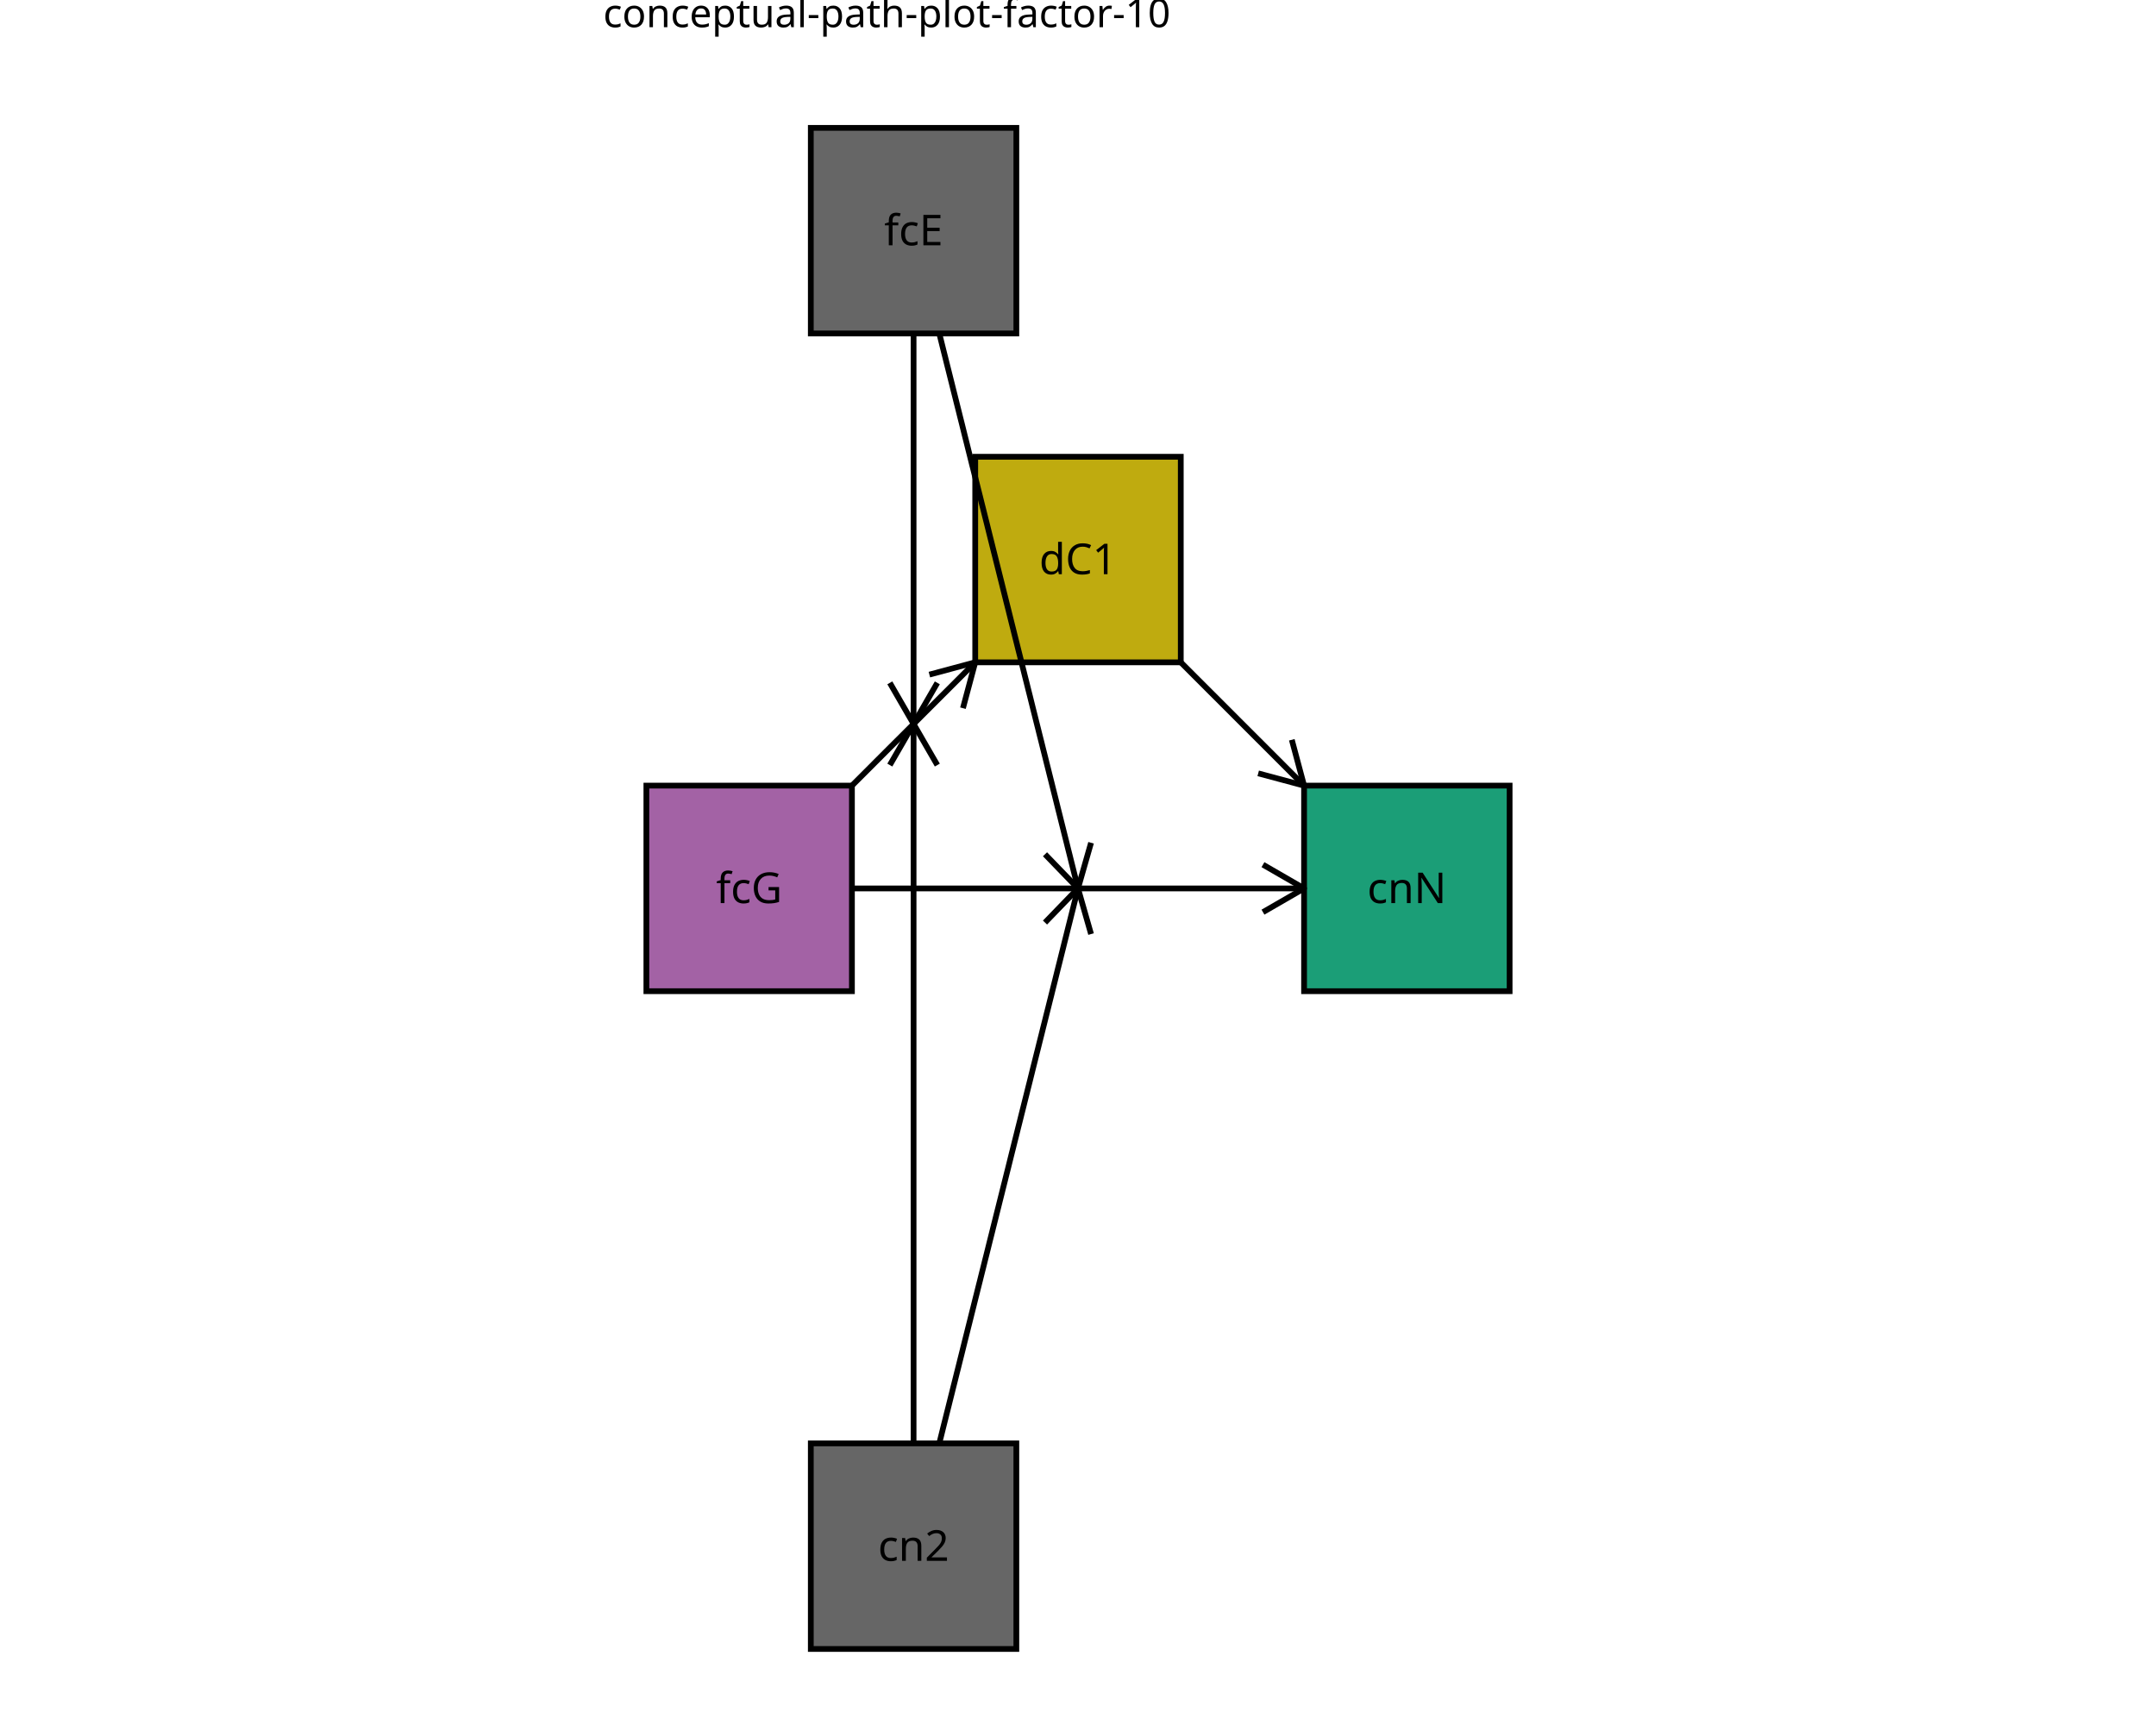
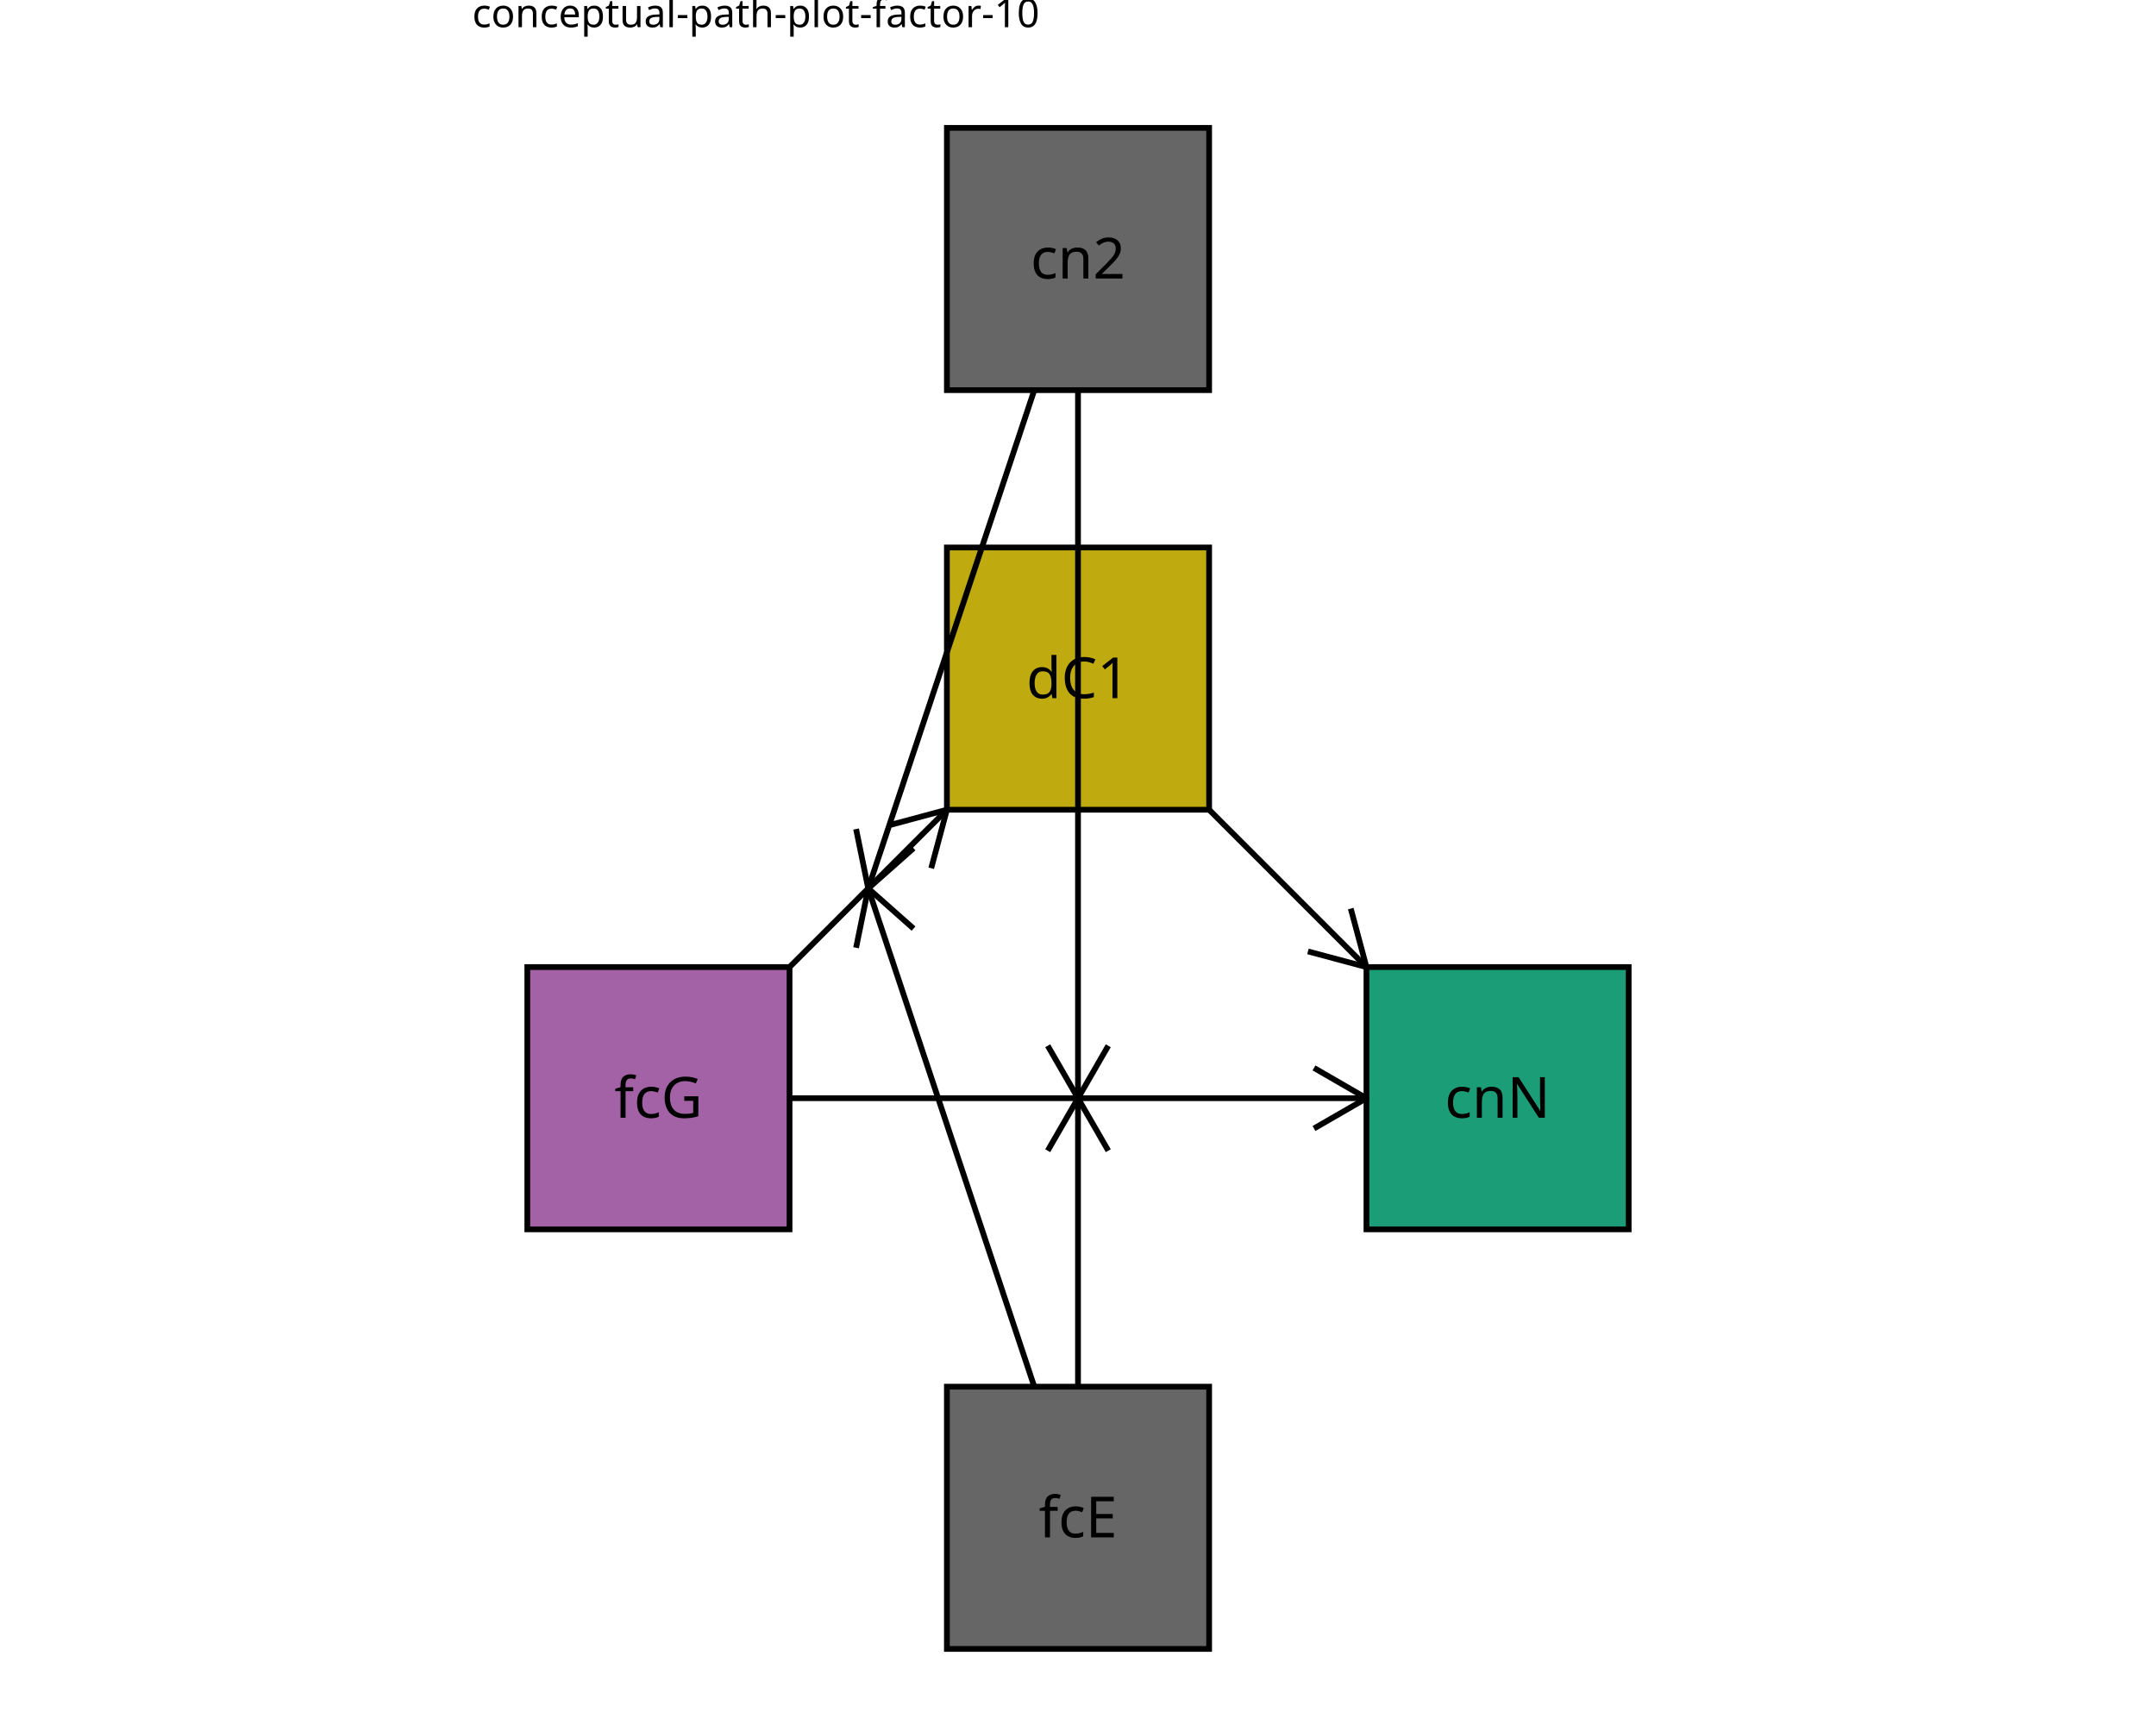
<svg xmlns="http://www.w3.org/2000/svg" class="svglite" data-engine-version="2.0" width="720.00pt" height="576.00pt" viewBox="0 0 720.00 576.00">
  <defs>
    <style type="text/css">
    .svglite line, .svglite polyline, .svglite polygon, .svglite path, .svglite rect, .svglite circle {
      fill: none;
      stroke: #000000;
      stroke-linecap: round;
      stroke-linejoin: round;
      stroke-miterlimit: 10.00;
    }
  </style>
  </defs>
  <rect width="100%" height="100%" style="stroke: none; fill: #FFFFFF;" />
  <defs>
    <clipPath id="cpMC4wMHw3MjAuMDB8MC4wMHw1NzYuMDA=">
      <rect x="0.00" y="0.00" width="720.00" height="576.00" />
    </clipPath>
  </defs>
  <g clip-path="url(#cpMC4wMHw3MjAuMDB8MC4wMHw1NzYuMDA=)">
</g>
  <defs>
-     <clipPath id="cpMjAxLjQ1fDUxOC41NXwwLjAwfDU3Ni4wMA==">
-       <rect x="201.45" y="0.00" width="317.10" height="576.00" />
+     <clipPath id="cpMTU3LjcxfDU2Mi4yOXwwLjAwfDU3Ni4wMA==">
+       <rect x="157.71" y="0.00" width="404.57" height="576.00" />
    </clipPath>
  </defs>
-   <g clip-path="url(#cpMjAxLjQ1fDUxOC41NXwwLjAwfDU3Ni4wMA==)">
-     <rect x="201.45" y="0.00" width="317.10" height="576.00" style="stroke-width: 10.67; stroke: none;" />
+   <g clip-path="url(#cpMTU3LjcxfDU2Mi4yOXwwLjAwfDU3Ni4wMA==)">
+     <rect x="157.71" y="0.00" width="404.57" height="576.00" style="stroke-width: 10.67; stroke: none;" />
  </g>
  <g clip-path="url(#cpMC4wMHw3MjAuMDB8MC4wMHw1NzYuMDA=)">
</g>
  <defs>
-     <clipPath id="cpMjAxLjQ1fDUxOC41NXwxNy4zMHw1NzYuMDA=">
-       <rect x="201.45" y="17.30" width="317.10" height="558.70" />
+     <clipPath id="cpMTU3LjcxfDU2Mi4yOXwxNy4zMHw1NzYuMDA=">
+       <rect x="157.71" y="17.30" width="404.57" height="558.70" />
    </clipPath>
  </defs>
-   <g clip-path="url(#cpMjAxLjQ1fDUxOC41NXwxNy4zMHw1NzYuMDA=)">
-     <rect x="201.45" y="17.30" width="317.10" height="558.70" style="stroke-width: 10.67; stroke: none;" />
-     <rect x="215.86" y="262.33" width="68.64" height="68.64" style="stroke-width: 1.92; stroke-linecap: butt; stroke-linejoin: miter; fill: #A362A5;" />
-     <rect x="435.50" y="262.33" width="68.64" height="68.64" style="stroke-width: 1.92; stroke-linecap: butt; stroke-linejoin: miter; fill: #1B9E77;" />
-     <rect x="325.68" y="152.52" width="68.64" height="68.64" style="stroke-width: 1.92; stroke-linecap: butt; stroke-linejoin: miter; fill: #BFAB0F;" />
-     <rect x="270.77" y="42.70" width="68.64" height="68.64" style="stroke-width: 1.92; stroke-linecap: butt; stroke-linejoin: miter; fill: #666666;" />
-     <rect x="270.77" y="481.97" width="68.64" height="68.64" style="stroke-width: 1.92; stroke-linecap: butt; stroke-linejoin: miter; fill: #666666;" />
-     <rect x="325.68" y="262.33" width="68.64" height="68.64" style="stroke-width: 1.92; stroke: none; stroke-linecap: butt; stroke-linejoin: miter;" />
-     <rect x="270.77" y="207.43" width="68.64" height="68.64" style="stroke-width: 1.92; stroke: none; stroke-linecap: butt; stroke-linejoin: miter;" />
-     <rect x="325.68" y="262.33" width="68.64" height="68.64" style="stroke-width: 1.92; stroke: none; stroke-linecap: butt; stroke-linejoin: miter;" />
-     <rect x="270.77" y="207.43" width="68.64" height="68.64" style="stroke-width: 1.92; stroke: none; stroke-linecap: butt; stroke-linejoin: miter;" />
-     <polyline points="284.50,296.65 285.68,296.65 287.90,296.65 290.12,296.65 292.33,296.65 294.55,296.65 296.77,296.65 298.99,296.65 301.21,296.65 303.43,296.65 305.65,296.65 307.86,296.65 310.08,296.65 312.30,296.65 314.52,296.65 316.74,296.65 318.96,296.65 321.18,296.65 323.39,296.65 325.61,296.65 327.83,296.65 330.05,296.65 332.27,296.65 334.49,296.65 336.71,296.65 338.92,296.65 341.14,296.65 343.36,296.65 345.58,296.65 347.80,296.65 350.02,296.65 352.24,296.65 354.45,296.65 356.67,296.65 358.89,296.65 361.11,296.65 363.33,296.65 365.55,296.65 367.76,296.65 369.98,296.65 372.20,296.65 374.42,296.65 376.64,296.65 378.86,296.65 381.08,296.65 383.29,296.65 385.51,296.65 387.73,296.65 389.95,296.65 392.17,296.65 394.39,296.65 396.61,296.65 398.82,296.65 401.04,296.65 403.26,296.65 405.48,296.65 407.70,296.65 409.92,296.65 412.14,296.65 414.35,296.65 416.57,296.65 418.79,296.65 421.01,296.65 423.23,296.65 425.45,296.65 427.67,296.65 429.88,296.65 432.10,296.65 434.32,296.65 435.50,296.65 " style="stroke-width: 1.92; stroke-linecap: butt;" />
-     <polyline points="421.77,304.58 435.50,296.65 421.77,288.72 " style="stroke-width: 1.92; stroke-linecap: butt;" />
-     <polyline points="313.67,481.97 313.97,480.79 314.52,478.57 315.07,476.35 315.63,474.13 316.18,471.92 316.74,469.70 317.29,467.48 317.85,465.26 318.40,463.04 318.96,460.82 319.51,458.60 320.07,456.39 320.62,454.17 321.18,451.95 321.73,449.73 322.28,447.51 322.84,445.29 323.39,443.08 323.95,440.86 324.50,438.64 325.06,436.42 325.61,434.20 326.17,431.98 326.72,429.76 327.28,427.55 327.83,425.33 328.39,423.11 328.94,420.89 329.50,418.67 330.05,416.45 330.60,414.23 331.16,412.02 331.71,409.80 332.27,407.58 332.82,405.36 333.38,403.14 333.93,400.92 334.49,398.70 335.04,396.49 335.60,394.27 336.15,392.05 336.71,389.83 337.26,387.61 337.81,385.39 338.37,383.17 338.92,380.96 339.48,378.74 340.03,376.52 340.59,374.30 341.14,372.08 341.70,369.86 342.25,367.65 342.81,365.43 343.36,363.21 343.92,360.99 344.47,358.77 345.02,356.55 345.58,354.33 346.13,352.12 346.69,349.90 347.24,347.68 347.80,345.46 348.35,343.24 348.91,341.02 349.46,338.80 350.02,336.59 350.57,334.37 351.13,332.15 351.68,329.93 352.24,327.71 352.79,325.49 353.34,323.27 353.90,321.06 354.45,318.84 355.01,316.62 355.56,314.40 356.12,312.18 356.67,309.96 357.23,307.74 357.78,305.53 358.34,303.31 358.89,301.09 359.45,298.87 360.00,296.65 " style="stroke-width: 1.92; stroke-linecap: butt;" />
-     <polyline points="364.36,311.90 360.00,296.65 348.98,308.05 " style="stroke-width: 1.92; stroke-linecap: butt;" />
-     <polyline points="305.09,481.97 305.09,480.24 305.09,477.46 305.09,474.69 305.09,471.92 305.09,469.14 305.09,466.37 305.09,463.60 305.09,460.82 305.09,458.05 305.09,455.28 305.09,452.50 305.09,449.73 305.09,446.96 305.09,444.18 305.09,441.41 305.09,438.64 305.09,435.86 305.09,433.09 305.09,430.32 305.09,427.55 305.09,424.77 305.09,422.00 305.09,419.23 305.09,416.45 305.09,413.68 305.09,410.91 305.09,408.13 305.09,405.36 305.09,402.59 305.09,399.81 305.09,397.04 305.09,394.27 305.09,391.49 305.09,388.72 305.09,385.95 305.09,383.17 305.09,380.40 305.09,377.63 305.09,374.86 305.09,372.08 305.09,369.31 305.09,366.54 305.09,363.76 305.09,360.99 305.09,358.22 305.09,355.44 305.09,352.67 305.09,349.90 305.09,347.12 305.09,344.35 305.09,341.58 305.09,338.80 305.09,336.03 305.09,333.26 305.09,330.48 305.09,327.71 305.09,324.94 305.09,322.17 305.09,319.39 305.09,316.62 305.09,313.85 305.09,311.07 305.09,308.30 305.09,305.53 305.09,302.75 305.09,299.98 305.09,297.21 305.09,294.43 305.09,291.66 305.09,288.89 305.09,286.11 305.09,283.34 305.09,280.57 305.09,277.79 305.09,275.02 305.09,272.25 305.09,269.47 305.09,266.70 305.09,263.93 305.09,261.16 305.09,258.38 305.09,255.61 305.09,252.84 305.09,250.06 305.09,247.29 305.09,244.52 305.09,241.74 " style="stroke-width: 1.92; stroke-linecap: butt;" />
-     <polyline points="313.02,255.47 305.09,241.74 297.16,255.47 " style="stroke-width: 1.92; stroke-linecap: butt;" />
-     <polyline points="284.50,262.33 284.57,262.26 285.68,261.16 286.79,260.05 287.90,258.94 289.01,257.83 290.12,256.72 291.23,255.61 292.33,254.50 293.44,253.39 294.55,252.28 295.66,251.17 296.77,250.06 297.88,248.95 298.99,247.84 300.10,246.74 301.21,245.63 302.32,244.52 303.43,243.41 304.54,242.30 305.65,241.19 306.76,240.08 307.86,238.97 308.97,237.86 310.08,236.75 311.19,235.64 312.30,234.53 313.41,233.42 314.52,232.31 315.63,231.21 316.74,230.10 317.85,228.99 318.96,227.88 320.07,226.77 321.18,225.66 322.28,224.55 323.39,223.44 324.50,222.33 325.61,221.22 325.68,221.15 " style="stroke-width: 1.92; stroke-linecap: butt;" />
-     <polyline points="321.58,236.47 325.68,221.15 310.37,225.26 " style="stroke-width: 1.92; stroke-linecap: butt;" />
-     <polyline points="394.32,221.15 394.39,221.22 395.50,222.33 396.61,223.44 397.72,224.55 398.82,225.66 399.93,226.77 401.04,227.88 402.15,228.99 403.26,230.10 404.37,231.21 405.48,232.31 406.59,233.42 407.70,234.53 408.81,235.64 409.92,236.75 411.03,237.86 412.14,238.97 413.24,240.08 414.35,241.19 415.46,242.30 416.57,243.41 417.68,244.52 418.79,245.63 419.90,246.74 421.01,247.84 422.12,248.95 423.23,250.06 424.34,251.17 425.45,252.28 426.56,253.39 427.67,254.50 428.77,255.61 429.88,256.72 430.99,257.83 432.10,258.94 433.21,260.05 434.32,261.16 435.43,262.26 435.50,262.33 " style="stroke-width: 1.92; stroke-linecap: butt;" />
-     <polyline points="420.18,258.23 435.50,262.33 431.40,247.02 " style="stroke-width: 1.92; stroke-linecap: butt;" />
-     <polyline points="313.67,111.34 313.97,112.51 314.52,114.73 315.07,116.95 315.63,119.17 316.18,121.39 316.74,123.61 317.29,125.82 317.85,128.04 318.40,130.26 318.96,132.48 319.51,134.70 320.07,136.92 320.62,139.14 321.18,141.35 321.73,143.57 322.28,145.79 322.84,148.01 323.39,150.23 323.95,152.45 324.50,154.67 325.06,156.88 325.61,159.10 326.17,161.32 326.72,163.54 327.28,165.76 327.83,167.98 328.39,170.20 328.94,172.41 329.50,174.63 330.05,176.85 330.60,179.07 331.16,181.29 331.71,183.51 332.27,185.73 332.82,187.94 333.38,190.16 333.93,192.38 334.49,194.60 335.04,196.82 335.60,199.04 336.15,201.26 336.71,203.47 337.26,205.69 337.81,207.91 338.37,210.13 338.92,212.35 339.48,214.57 340.03,216.78 340.59,219.00 341.14,221.22 341.70,223.44 342.25,225.66 342.81,227.88 343.36,230.10 343.92,232.31 344.47,234.53 345.02,236.75 345.58,238.97 346.13,241.19 346.69,243.41 347.24,245.63 347.80,247.84 348.35,250.06 348.91,252.28 349.46,254.50 350.02,256.72 350.57,258.94 351.13,261.16 351.68,263.37 352.24,265.59 352.79,267.81 353.34,270.03 353.90,272.25 354.45,274.47 355.01,276.69 355.56,278.90 356.12,281.12 356.67,283.34 357.23,285.56 357.78,287.78 358.34,290.00 358.89,292.21 359.45,294.43 360.00,296.65 " style="stroke-width: 1.92; stroke-linecap: butt;" />
-     <polyline points="348.98,285.25 360.00,296.65 364.36,281.41 " style="stroke-width: 1.92; stroke-linecap: butt;" />
-     <polyline points="305.09,111.34 305.09,111.96 305.09,113.62 305.09,115.29 305.09,116.95 305.09,118.61 305.09,120.28 305.09,121.94 305.09,123.61 305.09,125.27 305.09,126.93 305.09,128.60 305.09,130.26 305.09,131.93 305.09,133.59 305.09,135.25 305.09,136.92 305.09,138.58 305.09,140.25 305.09,141.91 305.09,143.57 305.09,145.24 305.09,146.90 305.09,148.56 305.09,150.23 305.09,151.89 305.09,153.56 305.09,155.22 305.09,156.88 305.09,158.55 305.09,160.21 305.09,161.88 305.09,163.54 305.09,165.20 305.09,166.87 305.09,168.53 305.09,170.20 305.09,171.86 305.09,173.52 305.09,175.19 305.09,176.85 305.09,178.52 305.09,180.18 305.09,181.84 305.09,183.51 305.09,185.17 305.09,186.83 305.09,188.50 305.09,190.16 305.09,191.83 305.09,193.49 305.09,195.15 305.09,196.82 305.09,198.48 305.09,200.15 305.09,201.81 305.09,203.47 305.09,205.14 305.09,206.80 305.09,208.47 305.09,210.13 305.09,211.79 305.09,213.46 305.09,215.12 305.09,216.78 305.09,218.45 305.09,220.11 305.09,221.78 305.09,223.44 305.09,225.10 305.09,226.77 305.09,228.43 305.09,230.10 305.09,231.76 305.09,233.42 305.09,235.09 305.09,236.75 305.09,238.42 305.09,240.08 305.09,241.74 " style="stroke-width: 1.92; stroke-linecap: butt;" />
-     <polyline points="297.16,228.01 305.09,241.74 313.02,228.01 " style="stroke-width: 1.92; stroke-linecap: butt;" />
-     <text x="250.18" y="301.55" text-anchor="middle" style="font-size: 14.23px; font-family: sans;" textLength="22.14px" lengthAdjust="spacingAndGlyphs">fcG</text>
-     <text x="469.82" y="301.55" text-anchor="middle" style="font-size: 14.23px; font-family: sans;" textLength="25.31px" lengthAdjust="spacingAndGlyphs">cnN</text>
-     <text x="360.00" y="191.73" text-anchor="middle" style="font-size: 14.23px; font-family: sans;" textLength="26.10px" lengthAdjust="spacingAndGlyphs">dC1</text>
-     <text x="305.09" y="81.91" text-anchor="middle" style="font-size: 14.23px; font-family: sans;" textLength="20.56px" lengthAdjust="spacingAndGlyphs">fcE</text>
-     <text x="305.09" y="521.18" text-anchor="middle" style="font-size: 14.23px; font-family: sans;" textLength="22.94px" lengthAdjust="spacingAndGlyphs">cn2</text>
+   <g clip-path="url(#cpMTU3LjcxfDU2Mi4yOXwxNy4zMHw1NzYuMDA=)">
+     <rect x="157.71" y="17.30" width="404.57" height="558.70" style="stroke-width: 10.67; stroke: none;" />
+     <rect x="176.10" y="322.92" width="87.57" height="87.57" style="stroke-width: 1.92; stroke-linecap: butt; stroke-linejoin: miter; fill: #A362A5;" />
+     <rect x="456.33" y="322.92" width="87.57" height="87.57" style="stroke-width: 1.92; stroke-linecap: butt; stroke-linejoin: miter; fill: #1B9E77;" />
+     <rect x="316.22" y="182.81" width="87.57" height="87.57" style="stroke-width: 1.92; stroke-linecap: butt; stroke-linejoin: miter; fill: #BFAB0F;" />
+     <rect x="316.22" y="463.03" width="87.57" height="87.57" style="stroke-width: 1.92; stroke-linecap: butt; stroke-linejoin: miter; fill: #666666;" />
+     <rect x="316.22" y="42.70" width="87.57" height="87.57" style="stroke-width: 1.92; stroke-linecap: butt; stroke-linejoin: miter; fill: #666666;" />
+     <rect x="316.22" y="322.92" width="87.57" height="87.57" style="stroke-width: 1.92; stroke: none; stroke-linecap: butt; stroke-linejoin: miter;" />
+     <rect x="246.16" y="252.87" width="87.57" height="87.57" style="stroke-width: 1.92; stroke: none; stroke-linecap: butt; stroke-linejoin: miter;" />
+     <rect x="316.22" y="322.92" width="87.57" height="87.57" style="stroke-width: 1.92; stroke: none; stroke-linecap: butt; stroke-linejoin: miter;" />
+     <rect x="246.16" y="252.87" width="87.57" height="87.57" style="stroke-width: 1.92; stroke: none; stroke-linecap: butt; stroke-linejoin: miter;" />
+     <polyline points="263.67,366.71 265.18,366.71 268.01,366.71 270.84,366.71 273.67,366.71 276.50,366.71 279.33,366.71 282.16,366.71 284.99,366.71 287.82,366.71 290.65,366.71 293.48,366.71 296.31,366.71 299.14,366.71 301.97,366.71 304.80,366.71 307.63,366.71 310.47,366.71 313.30,366.71 316.13,366.71 318.96,366.71 321.79,366.71 324.62,366.71 327.45,366.71 330.28,366.71 333.11,366.71 335.94,366.71 338.77,366.71 341.60,366.71 344.43,366.71 347.26,366.71 350.09,366.71 352.92,366.71 355.75,366.71 358.58,366.71 361.42,366.71 364.25,366.71 367.08,366.71 369.91,366.71 372.74,366.71 375.57,366.71 378.40,366.71 381.23,366.71 384.06,366.71 386.89,366.71 389.72,366.71 392.55,366.71 395.38,366.71 398.21,366.71 401.04,366.71 403.87,366.71 406.70,366.71 409.53,366.71 412.37,366.71 415.20,366.71 418.03,366.71 420.86,366.71 423.69,366.71 426.52,366.71 429.35,366.71 432.18,366.71 435.01,366.71 437.84,366.71 440.67,366.71 443.50,366.71 446.33,366.71 449.16,366.71 451.99,366.71 454.82,366.71 456.33,366.71 " style="stroke-width: 1.92; stroke-linecap: butt;" />
+     <polyline points="438.81,376.82 456.33,366.71 438.81,356.59 " style="stroke-width: 1.92; stroke-linecap: butt;" />
+     <polyline points="360.00,130.27 360.00,131.77 360.00,134.60 360.00,137.43 360.00,140.26 360.00,143.10 360.00,145.93 360.00,148.76 360.00,151.59 360.00,154.42 360.00,157.25 360.00,160.08 360.00,162.91 360.00,165.74 360.00,168.57 360.00,171.40 360.00,174.23 360.00,177.06 360.00,179.89 360.00,182.72 360.00,185.55 360.00,188.38 360.00,191.21 360.00,194.04 360.00,196.88 360.00,199.71 360.00,202.54 360.00,205.37 360.00,208.20 360.00,211.03 360.00,213.86 360.00,216.69 360.00,219.52 360.00,222.35 360.00,225.18 360.00,228.01 360.00,230.84 360.00,233.67 360.00,236.50 360.00,239.33 360.00,242.16 360.00,244.99 360.00,247.83 360.00,250.66 360.00,253.49 360.00,256.32 360.00,259.15 360.00,261.98 360.00,264.81 360.00,267.64 360.00,270.47 360.00,273.30 360.00,276.13 360.00,278.96 360.00,281.79 360.00,284.62 360.00,287.45 360.00,290.28 360.00,293.11 360.00,295.94 360.00,298.77 360.00,301.61 360.00,304.44 360.00,307.27 360.00,310.10 360.00,312.93 360.00,315.76 360.00,318.59 360.00,321.42 360.00,324.25 360.00,327.08 360.00,329.91 360.00,332.74 360.00,335.57 360.00,338.40 360.00,341.23 360.00,344.06 360.00,346.89 360.00,349.72 360.00,352.56 360.00,355.39 360.00,358.22 360.00,361.05 360.00,363.88 360.00,366.71 " style="stroke-width: 1.92; stroke-linecap: butt;" />
+     <polyline points="349.89,349.19 360.00,366.71 370.11,349.19 " style="stroke-width: 1.92; stroke-linecap: butt;" />
+     <polyline points="345.41,130.27 345.14,131.07 344.43,133.19 343.72,135.31 343.02,137.43 342.31,139.56 341.60,141.68 340.89,143.80 340.19,145.93 339.48,148.05 338.77,150.17 338.06,152.29 337.36,154.42 336.65,156.54 335.94,158.66 335.23,160.79 334.53,162.91 333.82,165.03 333.11,167.15 332.40,169.28 331.69,171.40 330.99,173.52 330.28,175.65 329.57,177.77 328.86,179.89 328.16,182.02 327.45,184.14 326.74,186.26 326.03,188.38 325.33,190.51 324.62,192.63 323.91,194.75 323.20,196.88 322.50,199.00 321.79,201.12 321.08,203.24 320.37,205.37 319.66,207.49 318.96,209.61 318.25,211.74 317.54,213.86 316.83,215.98 316.13,218.10 315.42,220.23 314.71,222.35 314.00,224.47 313.30,226.60 312.59,228.72 311.88,230.84 311.17,232.96 310.47,235.09 309.76,237.21 309.05,239.33 308.34,241.46 307.63,243.58 306.93,245.70 306.22,247.83 305.51,249.95 304.80,252.07 304.10,254.19 303.39,256.32 302.68,258.44 301.97,260.56 301.27,262.69 300.56,264.81 299.85,266.93 299.14,269.05 298.44,271.18 297.73,273.30 297.02,275.42 296.31,277.55 295.61,279.67 294.90,281.79 294.19,283.91 293.48,286.04 292.77,288.16 292.07,290.28 291.36,292.41 290.65,294.53 289.94,296.65 " style="stroke-width: 1.92; stroke-linecap: butt;" />
+     <polyline points="285.89,276.83 289.94,296.65 305.08,283.23 " style="stroke-width: 1.92; stroke-linecap: butt;" />
+     <polyline points="263.67,322.92 263.76,322.83 265.18,321.42 266.59,320.00 268.01,318.59 269.42,317.17 270.84,315.76 272.25,314.34 273.67,312.93 275.08,311.51 276.50,310.10 277.91,308.68 279.33,307.27 280.74,305.85 282.16,304.44 283.58,303.02 284.99,301.61 286.41,300.19 287.82,298.77 289.24,297.36 290.65,295.94 292.07,294.53 293.48,293.11 294.90,291.70 296.31,290.28 297.73,288.87 299.14,287.45 300.56,286.04 301.97,284.62 303.39,283.21 304.80,281.79 306.22,280.38 307.63,278.96 309.05,277.55 310.47,276.13 311.88,274.72 313.30,273.30 314.71,271.88 316.13,270.47 316.22,270.38 " style="stroke-width: 1.92; stroke-linecap: butt;" />
+     <polyline points="310.98,289.92 316.22,270.38 296.68,275.62 " style="stroke-width: 1.92; stroke-linecap: butt;" />
+     <polyline points="403.78,270.38 403.87,270.47 405.29,271.88 406.70,273.30 408.12,274.72 409.53,276.13 410.95,277.55 412.37,278.96 413.78,280.38 415.20,281.79 416.61,283.21 418.03,284.62 419.44,286.04 420.86,287.45 422.27,288.87 423.69,290.28 425.10,291.70 426.52,293.11 427.93,294.53 429.35,295.94 430.76,297.36 432.18,298.77 433.59,300.19 435.01,301.61 436.42,303.02 437.84,304.44 439.26,305.85 440.67,307.27 442.09,308.68 443.50,310.10 444.92,311.51 446.33,312.93 447.75,314.34 449.16,315.76 450.58,317.17 451.99,318.59 453.41,320.00 454.82,321.42 456.24,322.83 456.33,322.92 " style="stroke-width: 1.92; stroke-linecap: butt;" />
+     <polyline points="436.79,317.69 456.33,322.92 451.09,303.38 " style="stroke-width: 1.92; stroke-linecap: butt;" />
+     <polyline points="360.00,463.03 360.00,462.95 360.00,461.53 360.00,460.12 360.00,458.70 360.00,457.29 360.00,455.87 360.00,454.45 360.00,453.04 360.00,451.62 360.00,450.21 360.00,448.79 360.00,447.38 360.00,445.96 360.00,444.55 360.00,443.13 360.00,441.72 360.00,440.30 360.00,438.89 360.00,437.47 360.00,436.06 360.00,434.64 360.00,433.23 360.00,431.81 360.00,430.40 360.00,428.98 360.00,427.56 360.00,426.15 360.00,424.73 360.00,423.32 360.00,421.90 360.00,420.49 360.00,419.07 360.00,417.66 360.00,416.24 360.00,414.83 360.00,413.41 360.00,412.00 360.00,410.58 360.00,409.17 360.00,407.75 360.00,406.34 360.00,404.92 360.00,403.50 360.00,402.09 360.00,400.67 360.00,399.26 360.00,397.84 360.00,396.43 360.00,395.01 360.00,393.60 360.00,392.18 360.00,390.77 360.00,389.35 360.00,387.94 360.00,386.52 360.00,385.11 360.00,383.69 360.00,382.28 360.00,380.86 360.00,379.45 360.00,378.03 360.00,376.61 360.00,375.20 360.00,373.78 360.00,372.37 360.00,370.95 360.00,369.54 360.00,368.12 360.00,366.71 " style="stroke-width: 1.92; stroke-linecap: butt;" />
+     <polyline points="370.11,384.23 360.00,366.71 349.89,384.23 " style="stroke-width: 1.92; stroke-linecap: butt;" />
+     <polyline points="345.41,463.03 345.14,462.24 344.43,460.12 343.72,457.99 343.02,455.87 342.31,453.75 341.60,451.62 340.89,449.50 340.19,447.38 339.48,445.26 338.77,443.13 338.06,441.01 337.36,438.89 336.65,436.76 335.94,434.64 335.23,432.52 334.53,430.40 333.82,428.27 333.11,426.15 332.40,424.03 331.69,421.90 330.99,419.78 330.28,417.66 329.57,415.53 328.86,413.41 328.16,411.29 327.45,409.17 326.74,407.04 326.03,404.92 325.33,402.80 324.62,400.67 323.91,398.55 323.20,396.43 322.50,394.31 321.79,392.18 321.08,390.06 320.37,387.94 319.66,385.81 318.96,383.69 318.25,381.57 317.54,379.45 316.83,377.32 316.13,375.20 315.42,373.08 314.71,370.95 314.00,368.83 313.30,366.71 312.59,364.59 311.88,362.46 311.17,360.34 310.47,358.22 309.76,356.09 309.05,353.97 308.34,351.85 307.63,349.72 306.93,347.60 306.22,345.48 305.51,343.36 304.80,341.23 304.10,339.11 303.39,336.99 302.68,334.86 301.97,332.74 301.27,330.62 300.56,328.50 299.85,326.37 299.14,324.25 298.44,322.13 297.73,320.00 297.02,317.88 296.31,315.76 295.61,313.64 294.90,311.51 294.19,309.39 293.48,307.27 292.77,305.14 292.07,303.02 291.36,300.90 290.65,298.77 289.94,296.65 " style="stroke-width: 1.92; stroke-linecap: butt;" />
+     <polyline points="305.08,310.07 289.94,296.65 285.89,316.47 " style="stroke-width: 1.92; stroke-linecap: butt;" />
+     <text x="219.89" y="373.23" text-anchor="middle" style="font-size: 18.97px; font-family: sans;" textLength="29.52px" lengthAdjust="spacingAndGlyphs">fcG</text>
+     <text x="500.11" y="373.23" text-anchor="middle" style="font-size: 18.97px; font-family: sans;" textLength="33.74px" lengthAdjust="spacingAndGlyphs">cnN</text>
+     <text x="360.00" y="233.12" text-anchor="middle" style="font-size: 18.97px; font-family: sans;" textLength="34.80px" lengthAdjust="spacingAndGlyphs">dC1</text>
+     <text x="360.00" y="513.35" text-anchor="middle" style="font-size: 18.97px; font-family: sans;" textLength="27.42px" lengthAdjust="spacingAndGlyphs">fcE</text>
+     <text x="360.00" y="93.01" text-anchor="middle" style="font-size: 18.97px; font-family: sans;" textLength="30.59px" lengthAdjust="spacingAndGlyphs">cn2</text>
  </g>
  <g clip-path="url(#cpMC4wMHw3MjAuMDB8MC4wMHw1NzYuMDA=)">
-     <text x="201.45" y="9.08" style="font-size: 13.20px; font-family: sans;" textLength="176.12px" lengthAdjust="spacingAndGlyphs">conceptual-path-plot-factor-10</text>
+     <text x="157.71" y="9.08" style="font-size: 13.20px; font-family: sans;" textLength="176.12px" lengthAdjust="spacingAndGlyphs">conceptual-path-plot-factor-10</text>
  </g>
</svg>
